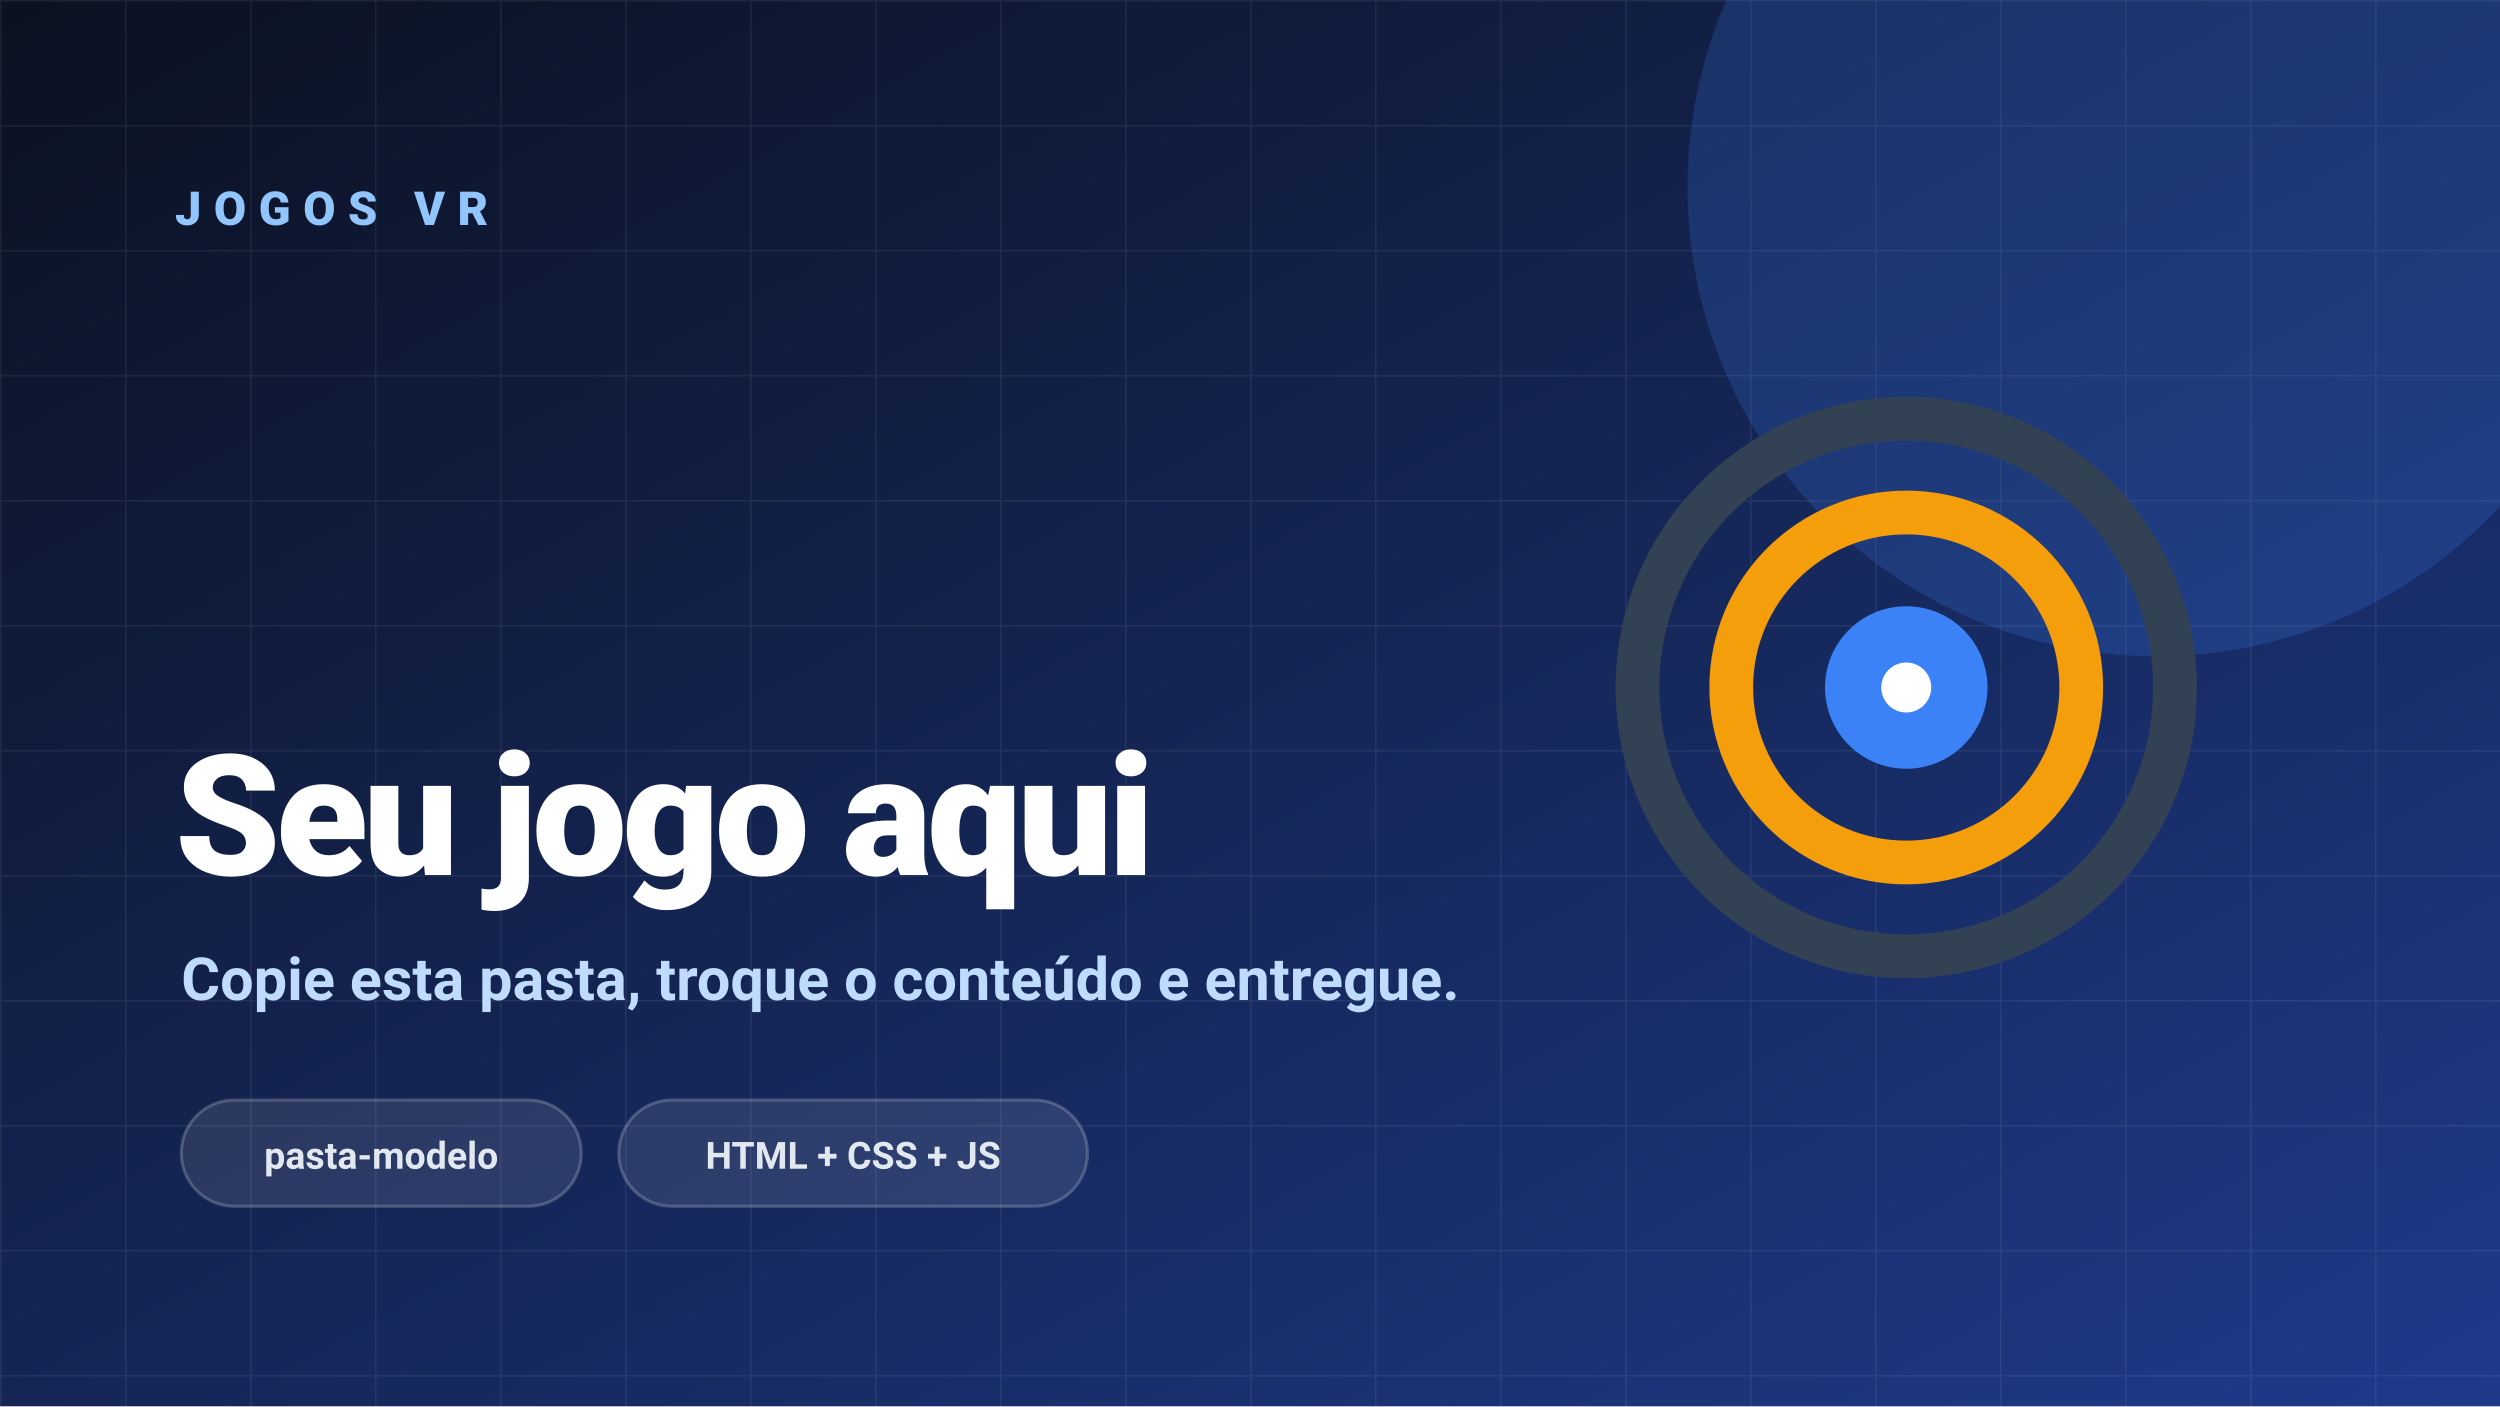
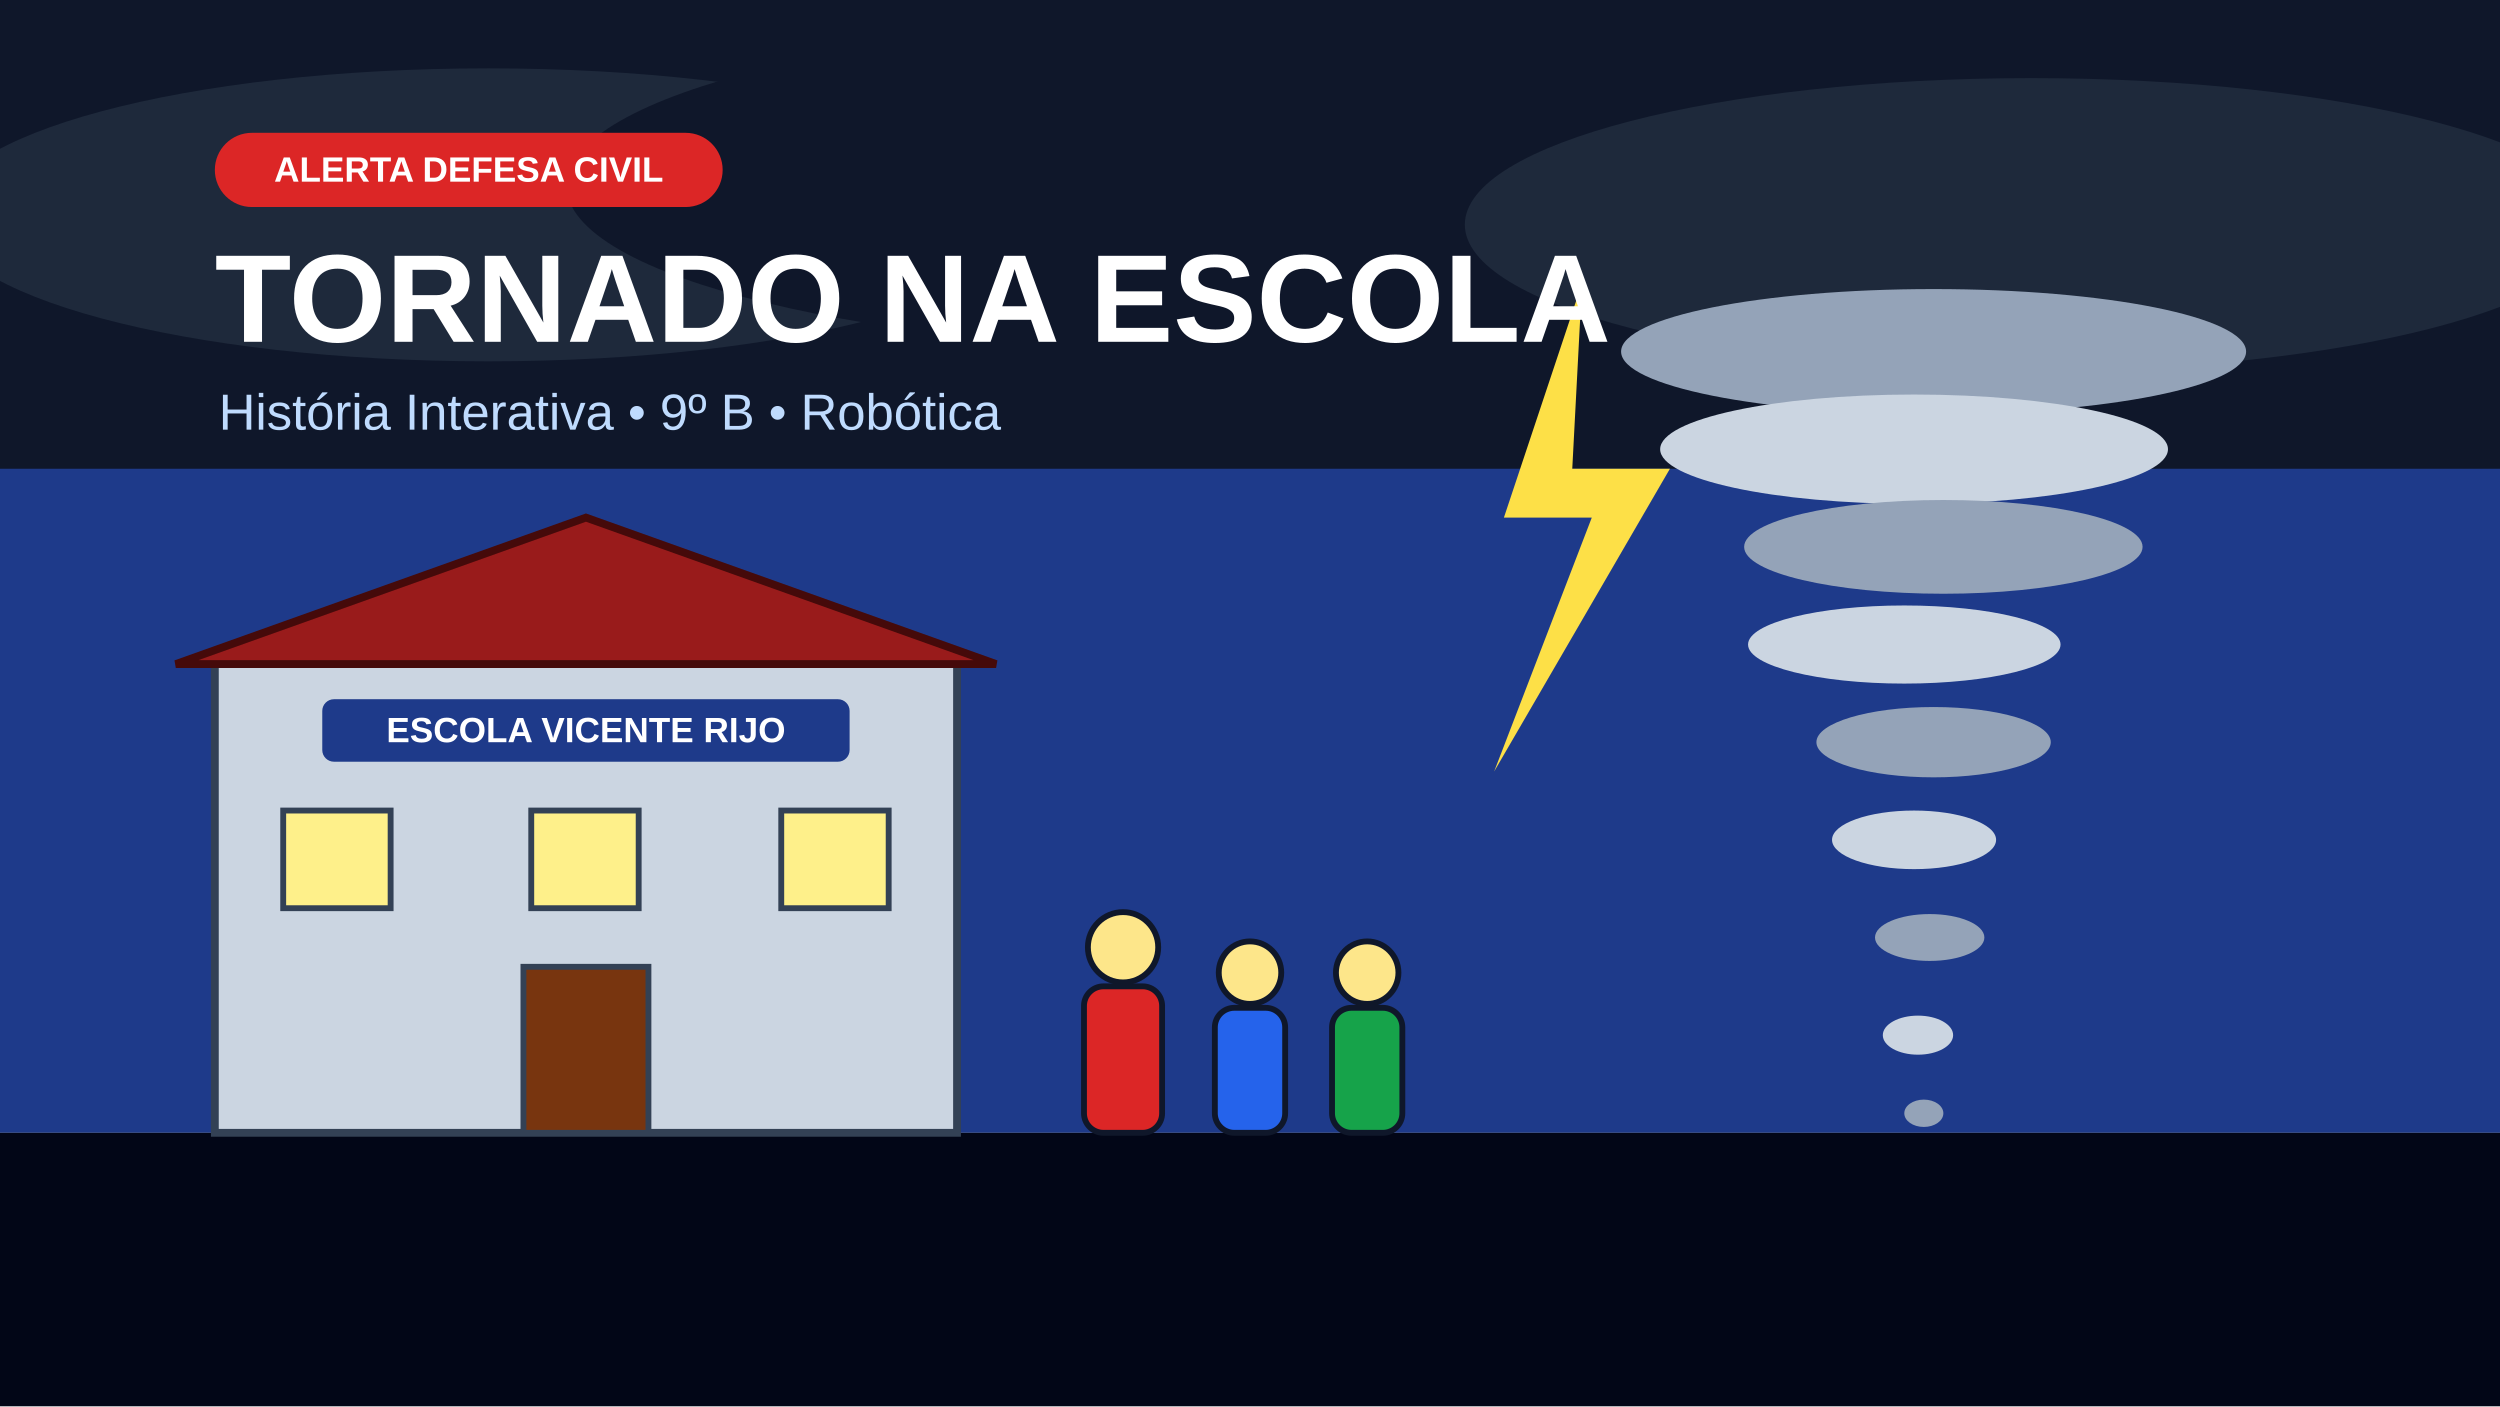
- <svg xmlns="http://www.w3.org/2000/svg" viewBox="0 0 800 450" role="img" aria-label="Capa de modelo de jogo">
-   <defs>
-     <linearGradient id="bg" x1="0" y1="0" x2="1" y2="1">
-       <stop offset="0" stop-color="#0b1120" />
-       <stop offset="1" stop-color="#1e3a8a" />
-     </linearGradient>
-     <pattern id="grid" width="40" height="40" patternUnits="userSpaceOnUse">
-       <path d="M40 0H0V40" fill="none" stroke="#ffffff" stroke-opacity="0.07" />
-     </pattern>
-   </defs>
-   <rect width="800" height="450" fill="url(#bg)" />
-   <rect width="800" height="450" fill="url(#grid)" />
-   <circle cx="690" cy="60" r="150" fill="#3b82f6" opacity="0.2" />
-   <g font-family="ui-sans-serif, system-ui, -apple-system, Segoe UI, Roboto, Arial, sans-serif">
-     <text x="56" y="72" fill="#93c5fd" font-size="15" font-weight="800" letter-spacing="4">JOGOS VR</text>
-     <g transform="translate(520 130)">
-       <circle cx="90" cy="90" r="86" fill="none" stroke="#334155" stroke-width="14" />
-       <circle cx="90" cy="90" r="56" fill="none" stroke="#f59e0b" stroke-width="14" />
-       <circle cx="90" cy="90" r="26" fill="#3b82f6" />
-       <circle cx="90" cy="90" r="8" fill="#ffffff" />
-     </g>
-     <text x="56" y="280" fill="#ffffff" font-size="54" font-weight="900" letter-spacing="-1.5">Seu jogo aqui</text>
-     <text x="58" y="320" fill="#bfdbfe" font-size="19" font-weight="600">Copie esta pasta, troque o conteúdo e entregue.</text>
-     <g transform="translate(58 352)">
-       <rect width="128" height="34" rx="17" fill="#ffffff" fill-opacity="0.1" stroke="#ffffff" stroke-opacity="0.2" />
-       <text x="64" y="22" fill="#e2e8f0" font-size="12" font-weight="700" text-anchor="middle">pasta-modelo</text>
-     </g>
-     <g transform="translate(198 352)">
-       <rect width="150" height="34" rx="17" fill="#ffffff" fill-opacity="0.1" stroke="#ffffff" stroke-opacity="0.2" />
-       <text x="75" y="22" fill="#e2e8f0" font-size="12" font-weight="700" text-anchor="middle">HTML + CSS + JS</text>
-     </g>
-   </g>
+ <svg xmlns="http://www.w3.org/2000/svg" viewBox="0 0 1280 720" width="1280" height="720">
+   <rect x="0" y="0" width="1280" height="580" fill="#1e3a8a" />
+   <rect x="0" y="0" width="1280" height="240" fill="#0f172a" />
+   <rect x="0" y="580" width="1280" height="140" fill="#020617" />
+   <ellipse cx="250" cy="110" rx="280" ry="75" fill="#1e293b" />
+   <ellipse cx="640" cy="95" rx="350" ry="85" fill="#0f172a" />
+   <ellipse cx="1040" cy="115" rx="290" ry="75" fill="#1e293b" />
+   <polygon points="810,145 770,265 815,265 765,395 855,240 805,240" fill="#fde047" />
+   <ellipse cx="990" cy="180" rx="160" ry="32" fill="#94a3b8" />
+   <ellipse cx="980" cy="230" rx="130" ry="28" fill="#cbd5e1" />
+   <ellipse cx="995" cy="280" rx="102" ry="24" fill="#94a3b8" />
+   <ellipse cx="975" cy="330" rx="80" ry="20" fill="#cbd5e1" />
+   <ellipse cx="990" cy="380" rx="60" ry="18" fill="#94a3b8" />
+   <ellipse cx="980" cy="430" rx="42" ry="15" fill="#cbd5e1" />
+   <ellipse cx="988" cy="480" rx="28" ry="12" fill="#94a3b8" />
+   <ellipse cx="982" cy="530" rx="18" ry="10" fill="#cbd5e1" />
+   <ellipse cx="985" cy="570" rx="10" ry="7" fill="#94a3b8" />
+   <rect x="110" y="340" width="380" height="240" fill="#cbd5e1" stroke="#334155" stroke-width="4" />
+   <polygon points="90,340 300,265 510,340" fill="#991b1b" stroke="#450a0a" stroke-width="4" />
+   <rect x="165" y="358" width="270" height="32" rx="6" fill="#1e3a8a" />
+   <text x="300" y="380" font-family="Arial, sans-serif" font-size="18" font-weight="bold" fill="#ffffff" text-anchor="middle">
+     ESCOLA VICENTE RIJO
+   </text>
+   <rect x="145" y="415" width="55" height="50" fill="#fef08a" stroke="#334155" stroke-width="3" />
+   <rect x="272" y="415" width="55" height="50" fill="#fef08a" stroke="#334155" stroke-width="3" />
+   <rect x="400" y="415" width="55" height="50" fill="#fef08a" stroke="#334155" stroke-width="3" />
+   <rect x="268" y="495" width="64" height="85" fill="#78350f" stroke="#334155" stroke-width="3" />
+   <circle cx="575" cy="485" r="18" fill="#fde68a" stroke="#0f172a" stroke-width="3" />
+   <rect x="555" y="505" width="40" height="75" rx="10" fill="#dc2626" stroke="#0f172a" stroke-width="3" />
+   <circle cx="640" cy="498" r="16" fill="#fde68a" stroke="#0f172a" stroke-width="3" />
+   <rect x="622" y="516" width="36" height="64" rx="10" fill="#2563eb" stroke="#0f172a" stroke-width="3" />
+   <circle cx="700" cy="498" r="16" fill="#fde68a" stroke="#0f172a" stroke-width="3" />
+   <rect x="682" y="516" width="36" height="64" rx="10" fill="#16a34a" stroke="#0f172a" stroke-width="3" />
+   <rect x="110" y="68" width="260" height="38" rx="19" fill="#dc2626" />
+   <text x="240" y="93" font-family="Arial, sans-serif" font-size="18" font-weight="bold" fill="#ffffff" text-anchor="middle">
+     ALERTA DEFESA CIVIL
+   </text>
+   <text x="110" y="175" font-family="Arial, sans-serif" font-size="64" font-weight="bold" fill="#ffffff">
+     TORNADO NA ESCOLA
+   </text>
+   <text x="112" y="220" font-family="Arial, sans-serif" font-size="26" fill="#bfdbfe">
+     História Interativa • 9º B • Robótica
+   </text>
</svg>
